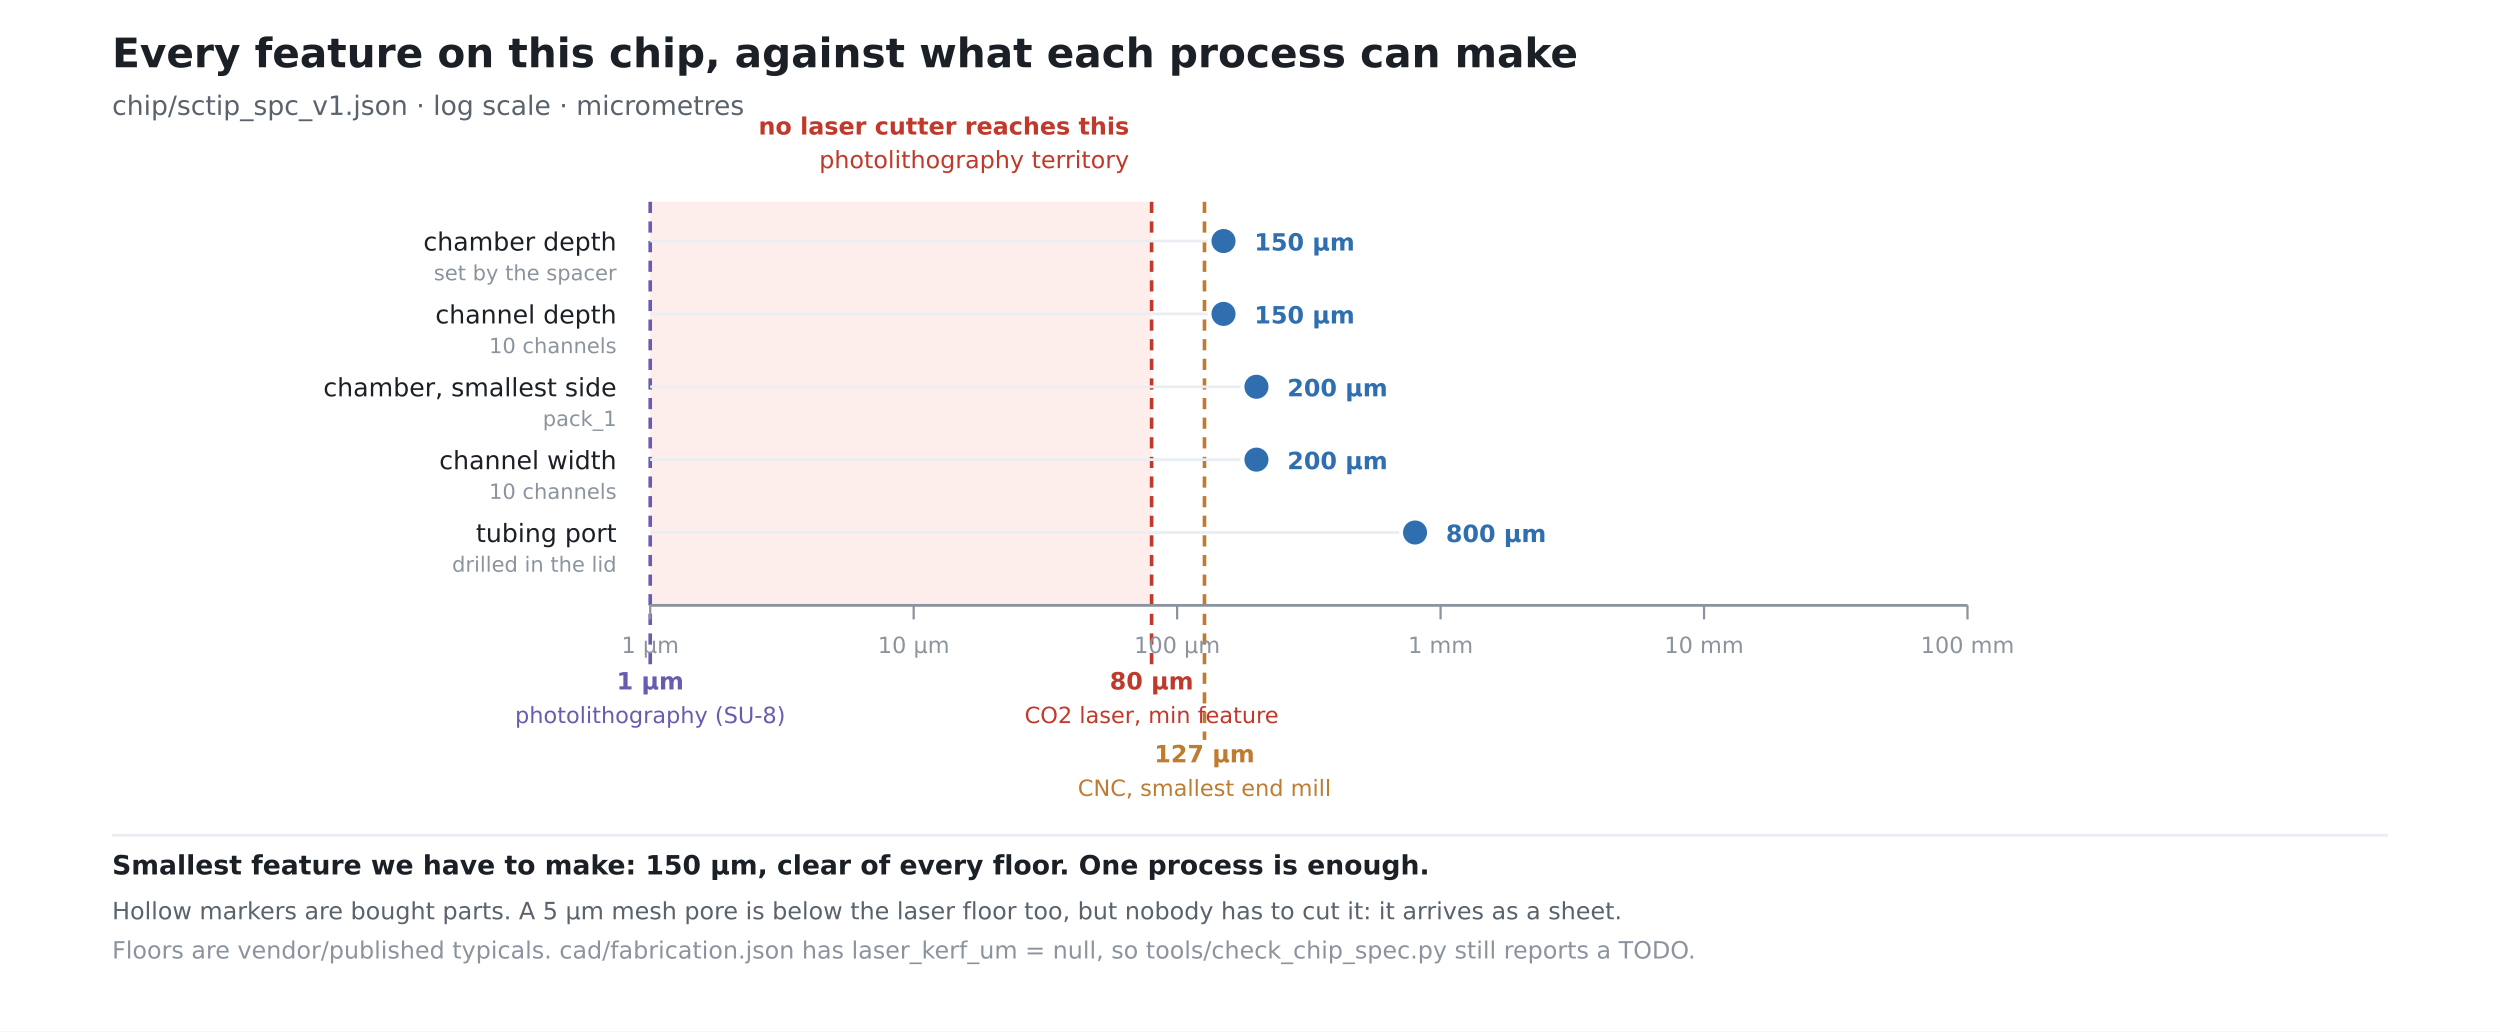
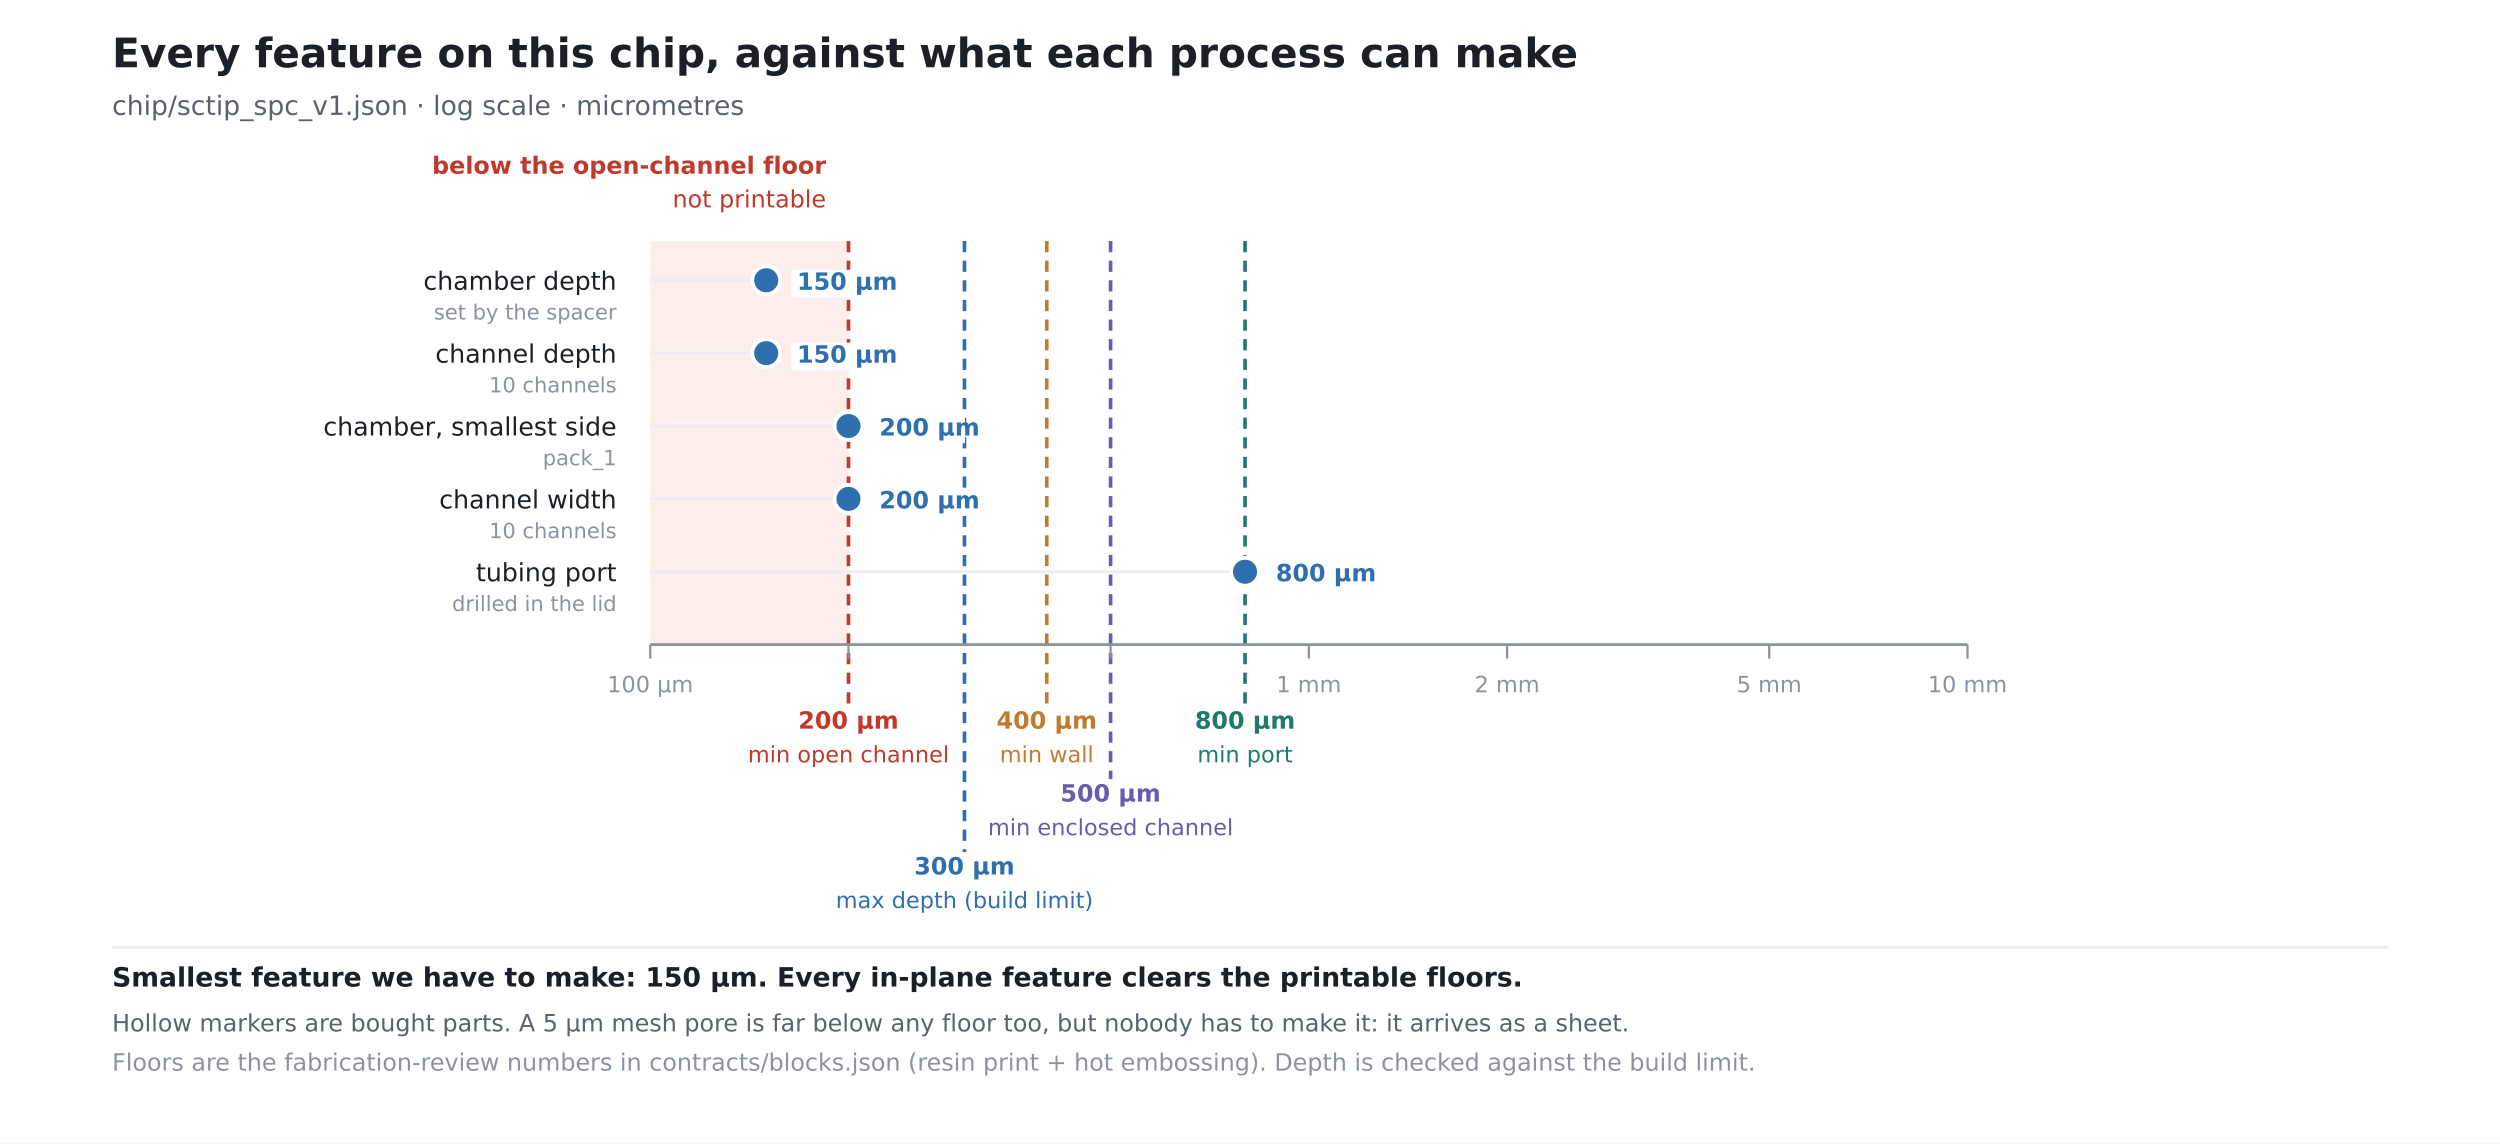
- <svg xmlns="http://www.w3.org/2000/svg" width="892" height="368" viewBox="0 0 892 368" role="img" aria-label="sctip_spc_v1: feature sizes against the process floors">
-   <rect width="892" height="368" fill="#ffffff" />
+ <svg xmlns="http://www.w3.org/2000/svg" width="892" height="408" viewBox="0 0 892 408" role="img" aria-label="sctip_spc_v1: feature sizes against the process floors">
+   <rect width="892" height="408" fill="#ffffff" />
  <text x="40" y="24" font-family="DejaVu Sans, Helvetica, Arial, sans-serif" font-size="14.5" fill="#1b2026" text-anchor="start" font-weight="bold">Every feature on this chip, against what each process can make</text>
  <text x="40" y="41" font-family="DejaVu Sans, Helvetica, Arial, sans-serif" font-size="9.5" fill="#5a636d" text-anchor="start">chip/sctip_spc_v1.json   ·   log scale   ·   micrometres</text>
-   <rect x="232" y="72" width="178.89" height="144" fill="#fdeeec" stroke="none" />
-   <text x="402.89" y="48" font-family="DejaVu Sans, Helvetica, Arial, sans-serif" font-size="8.5" fill="#c0392b" text-anchor="end" font-weight="bold">no laser cutter reaches this</text>
-   <text x="402.89" y="60" font-family="DejaVu Sans, Helvetica, Arial, sans-serif" font-size="8.5" fill="#c0392b" text-anchor="end">photolithography territory</text>
-   <line x1="232" y1="72" x2="232" y2="238" stroke="#6b5bb0" stroke-width="1.3" stroke-dasharray="4 3" />
-   <text x="232" y="246" font-family="DejaVu Sans, Helvetica, Arial, sans-serif" font-size="8.5" fill="#6b5bb0" text-anchor="middle" font-weight="bold">1 µm</text>
-   <text x="232" y="258" font-family="DejaVu Sans, Helvetica, Arial, sans-serif" font-size="8" fill="#6b5bb0" text-anchor="middle">photolithography (SU-8)</text>
-   <line x1="410.89" y1="72" x2="410.89" y2="238" stroke="#c0392b" stroke-width="1.3" stroke-dasharray="4 3" />
-   <text x="410.89" y="246" font-family="DejaVu Sans, Helvetica, Arial, sans-serif" font-size="8.5" fill="#c0392b" text-anchor="middle" font-weight="bold">80 µm</text>
-   <text x="410.89" y="258" font-family="DejaVu Sans, Helvetica, Arial, sans-serif" font-size="8" fill="#c0392b" text-anchor="middle">CO2 laser, min feature</text>
-   <line x1="429.76" y1="72" x2="429.76" y2="264" stroke="#bf7b2f" stroke-width="1.3" stroke-dasharray="4 3" />
-   <text x="429.76" y="272" font-family="DejaVu Sans, Helvetica, Arial, sans-serif" font-size="8.5" fill="#bf7b2f" text-anchor="middle" font-weight="bold">127 µm</text>
-   <text x="429.76" y="284" font-family="DejaVu Sans, Helvetica, Arial, sans-serif" font-size="8" fill="#bf7b2f" text-anchor="middle">CNC, smallest end mill</text>
-   <line x1="232" y1="216" x2="232" y2="221" stroke="#8b949e" stroke-width="0.8" />
-   <text x="232" y="233" font-family="DejaVu Sans, Helvetica, Arial, sans-serif" font-size="8" fill="#8b949e" text-anchor="middle">1 µm</text>
-   <line x1="326" y1="216" x2="326" y2="221" stroke="#8b949e" stroke-width="0.8" />
-   <text x="326" y="233" font-family="DejaVu Sans, Helvetica, Arial, sans-serif" font-size="8" fill="#8b949e" text-anchor="middle">10 µm</text>
-   <line x1="420" y1="216" x2="420" y2="221" stroke="#8b949e" stroke-width="0.8" />
-   <text x="420" y="233" font-family="DejaVu Sans, Helvetica, Arial, sans-serif" font-size="8" fill="#8b949e" text-anchor="middle">100 µm</text>
-   <line x1="514" y1="216" x2="514" y2="221" stroke="#8b949e" stroke-width="0.8" />
-   <text x="514" y="233" font-family="DejaVu Sans, Helvetica, Arial, sans-serif" font-size="8" fill="#8b949e" text-anchor="middle">1 mm</text>
-   <line x1="608" y1="216" x2="608" y2="221" stroke="#8b949e" stroke-width="0.8" />
-   <text x="608" y="233" font-family="DejaVu Sans, Helvetica, Arial, sans-serif" font-size="8" fill="#8b949e" text-anchor="middle">10 mm</text>
-   <line x1="702" y1="216" x2="702" y2="221" stroke="#8b949e" stroke-width="0.8" />
-   <text x="702" y="233" font-family="DejaVu Sans, Helvetica, Arial, sans-serif" font-size="8" fill="#8b949e" text-anchor="middle">100 mm</text>
-   <line x1="232" y1="216" x2="702" y2="216" stroke="#8b949e" stroke-width="1" />
-   <line x1="232" y1="86" x2="436.55" y2="86" stroke="#eaeef2" stroke-width="1" />
-   <circle cx="436.55" cy="86" r="5" fill="#2f6fb0" stroke="#ffffff" stroke-width="1.4" />
-   <text x="220" y="89.4" font-family="DejaVu Sans, Helvetica, Arial, sans-serif" font-size="9" fill="#1b2026" text-anchor="end">chamber depth</text>
-   <text x="220" y="100" font-family="DejaVu Sans, Helvetica, Arial, sans-serif" font-size="7.5" fill="#8b949e" text-anchor="end">set by the spacer</text>
-   <text x="447.55" y="89.4" font-family="DejaVu Sans, Helvetica, Arial, sans-serif" font-size="8.5" fill="#2f6fb0" text-anchor="start" font-weight="bold">150 µm</text>
-   <line x1="232" y1="112" x2="436.55" y2="112" stroke="#eaeef2" stroke-width="1" />
-   <circle cx="436.55" cy="112" r="5" fill="#2f6fb0" stroke="#ffffff" stroke-width="1.4" />
-   <text x="220" y="115.4" font-family="DejaVu Sans, Helvetica, Arial, sans-serif" font-size="9" fill="#1b2026" text-anchor="end">channel depth</text>
-   <text x="220" y="126" font-family="DejaVu Sans, Helvetica, Arial, sans-serif" font-size="7.5" fill="#8b949e" text-anchor="end">10 channels</text>
-   <text x="447.55" y="115.4" font-family="DejaVu Sans, Helvetica, Arial, sans-serif" font-size="8.5" fill="#2f6fb0" text-anchor="start" font-weight="bold">150 µm</text>
-   <line x1="232" y1="138" x2="448.3" y2="138" stroke="#eaeef2" stroke-width="1" />
-   <circle cx="448.3" cy="138" r="5" fill="#2f6fb0" stroke="#ffffff" stroke-width="1.4" />
-   <text x="220" y="141.4" font-family="DejaVu Sans, Helvetica, Arial, sans-serif" font-size="9" fill="#1b2026" text-anchor="end">chamber, smallest side</text>
-   <text x="220" y="152" font-family="DejaVu Sans, Helvetica, Arial, sans-serif" font-size="7.5" fill="#8b949e" text-anchor="end">pack_1</text>
-   <text x="459.3" y="141.4" font-family="DejaVu Sans, Helvetica, Arial, sans-serif" font-size="8.5" fill="#2f6fb0" text-anchor="start" font-weight="bold">200 µm</text>
-   <line x1="232" y1="164" x2="448.3" y2="164" stroke="#eaeef2" stroke-width="1" />
-   <circle cx="448.3" cy="164" r="5" fill="#2f6fb0" stroke="#ffffff" stroke-width="1.4" />
-   <text x="220" y="167.4" font-family="DejaVu Sans, Helvetica, Arial, sans-serif" font-size="9" fill="#1b2026" text-anchor="end">channel width</text>
-   <text x="220" y="178" font-family="DejaVu Sans, Helvetica, Arial, sans-serif" font-size="7.5" fill="#8b949e" text-anchor="end">10 channels</text>
-   <text x="459.3" y="167.4" font-family="DejaVu Sans, Helvetica, Arial, sans-serif" font-size="8.5" fill="#2f6fb0" text-anchor="start" font-weight="bold">200 µm</text>
-   <line x1="232" y1="190" x2="504.89" y2="190" stroke="#eaeef2" stroke-width="1" />
-   <circle cx="504.89" cy="190" r="5" fill="#2f6fb0" stroke="#ffffff" stroke-width="1.4" />
-   <text x="220" y="193.4" font-family="DejaVu Sans, Helvetica, Arial, sans-serif" font-size="9" fill="#1b2026" text-anchor="end">tubing port</text>
-   <text x="220" y="204" font-family="DejaVu Sans, Helvetica, Arial, sans-serif" font-size="7.5" fill="#8b949e" text-anchor="end">drilled in the lid</text>
-   <text x="515.89" y="193.4" font-family="DejaVu Sans, Helvetica, Arial, sans-serif" font-size="8.5" fill="#2f6fb0" text-anchor="start" font-weight="bold">800 µm</text>
-   <line x1="40" y1="298" x2="852" y2="298" stroke="#eaeef2" stroke-width="1" />
-   <text x="40" y="312" font-family="DejaVu Sans, Helvetica, Arial, sans-serif" font-size="9.5" fill="#1b2026" text-anchor="start" font-weight="bold">Smallest feature we have to make: 150 µm, clear of every floor. One process is enough.</text>
-   <text x="40" y="328" font-family="DejaVu Sans, Helvetica, Arial, sans-serif" font-size="8.5" fill="#5a636d" text-anchor="start">Hollow markers are bought parts. A 5 µm mesh pore is below the laser floor too, but nobody has to cut it: it arrives as a sheet.</text>
-   <text x="40" y="342" font-family="DejaVu Sans, Helvetica, Arial, sans-serif" font-size="8.5" fill="#8b949e" text-anchor="start">Floors are vendor/published typicals. cad/fabrication.json has laser_kerf_um = null, so tools/check_chip_spec.py still reports a TODO.</text>
+   <rect x="232" y="86" width="70.74" height="144" fill="#fdeeec" stroke="none" />
+   <text x="294.74" y="62" font-family="DejaVu Sans, Helvetica, Arial, sans-serif" font-size="8.5" fill="#c0392b" text-anchor="end" font-weight="bold">below the open-channel floor</text>
+   <text x="294.74" y="74" font-family="DejaVu Sans, Helvetica, Arial, sans-serif" font-size="8.5" fill="#c0392b" text-anchor="end">not printable</text>
+   <line x1="302.74" y1="86" x2="302.74" y2="252" stroke="#c0392b" stroke-width="1.3" stroke-dasharray="4 3" />
+   <text x="302.74" y="260" font-family="DejaVu Sans, Helvetica, Arial, sans-serif" font-size="8.5" fill="#c0392b" text-anchor="middle" font-weight="bold">200 µm</text>
+   <text x="302.74" y="272" font-family="DejaVu Sans, Helvetica, Arial, sans-serif" font-size="8" fill="#c0392b" text-anchor="middle">min open channel</text>
+   <line x1="373.48" y1="86" x2="373.48" y2="252" stroke="#bf7b2f" stroke-width="1.3" stroke-dasharray="4 3" />
+   <text x="373.48" y="260" font-family="DejaVu Sans, Helvetica, Arial, sans-serif" font-size="8.5" fill="#bf7b2f" text-anchor="middle" font-weight="bold">400 µm</text>
+   <text x="373.48" y="272" font-family="DejaVu Sans, Helvetica, Arial, sans-serif" font-size="8" fill="#bf7b2f" text-anchor="middle">min wall</text>
+   <line x1="396.26" y1="86" x2="396.26" y2="278" stroke="#6b5bb0" stroke-width="1.3" stroke-dasharray="4 3" />
+   <text x="396.26" y="286" font-family="DejaVu Sans, Helvetica, Arial, sans-serif" font-size="8.5" fill="#6b5bb0" text-anchor="middle" font-weight="bold">500 µm</text>
+   <text x="396.26" y="298" font-family="DejaVu Sans, Helvetica, Arial, sans-serif" font-size="8" fill="#6b5bb0" text-anchor="middle">min enclosed channel</text>
+   <line x1="444.23" y1="86" x2="444.23" y2="252" stroke="#1f7a6d" stroke-width="1.3" stroke-dasharray="4 3" />
+   <text x="444.23" y="260" font-family="DejaVu Sans, Helvetica, Arial, sans-serif" font-size="8.5" fill="#1f7a6d" text-anchor="middle" font-weight="bold">800 µm</text>
+   <text x="444.23" y="272" font-family="DejaVu Sans, Helvetica, Arial, sans-serif" font-size="8" fill="#1f7a6d" text-anchor="middle">min port</text>
+   <line x1="344.12" y1="86" x2="344.12" y2="304" stroke="#2f6fb0" stroke-width="1.3" stroke-dasharray="4 3" />
+   <text x="344.12" y="312" font-family="DejaVu Sans, Helvetica, Arial, sans-serif" font-size="8.5" fill="#2f6fb0" text-anchor="middle" font-weight="bold">300 µm</text>
+   <text x="344.12" y="324" font-family="DejaVu Sans, Helvetica, Arial, sans-serif" font-size="8" fill="#2f6fb0" text-anchor="middle">max depth (build limit)</text>
+   <line x1="232" y1="230" x2="232" y2="235" stroke="#8b949e" stroke-width="0.8" />
+   <text x="232" y="247" font-family="DejaVu Sans, Helvetica, Arial, sans-serif" font-size="8" fill="#8b949e" text-anchor="middle">100 µm</text>
+   <line x1="302.74" y1="230" x2="302.74" y2="235" stroke="#8b949e" stroke-width="0.8" />
+   <line x1="396.26" y1="230" x2="396.26" y2="235" stroke="#8b949e" stroke-width="0.8" />
+   <line x1="467" y1="230" x2="467" y2="235" stroke="#8b949e" stroke-width="0.8" />
+   <text x="467" y="247" font-family="DejaVu Sans, Helvetica, Arial, sans-serif" font-size="8" fill="#8b949e" text-anchor="middle">1 mm</text>
+   <line x1="537.74" y1="230" x2="537.74" y2="235" stroke="#8b949e" stroke-width="0.8" />
+   <text x="537.74" y="247" font-family="DejaVu Sans, Helvetica, Arial, sans-serif" font-size="8" fill="#8b949e" text-anchor="middle">2 mm</text>
+   <line x1="631.26" y1="230" x2="631.26" y2="235" stroke="#8b949e" stroke-width="0.8" />
+   <text x="631.26" y="247" font-family="DejaVu Sans, Helvetica, Arial, sans-serif" font-size="8" fill="#8b949e" text-anchor="middle">5 mm</text>
+   <line x1="702" y1="230" x2="702" y2="235" stroke="#8b949e" stroke-width="0.8" />
+   <text x="702" y="247" font-family="DejaVu Sans, Helvetica, Arial, sans-serif" font-size="8" fill="#8b949e" text-anchor="middle">10 mm</text>
+   <line x1="232" y1="230" x2="702" y2="230" stroke="#8b949e" stroke-width="1" />
+   <line x1="232" y1="100" x2="273.38" y2="100" stroke="#eaeef2" stroke-width="1" />
+   <circle cx="273.38" cy="100" r="5" fill="#2f6fb0" stroke="#ffffff" stroke-width="1.4" />
+   <text x="220" y="103.4" font-family="DejaVu Sans, Helvetica, Arial, sans-serif" font-size="9" fill="#1b2026" text-anchor="end">chamber depth</text>
+   <text x="220" y="114" font-family="DejaVu Sans, Helvetica, Arial, sans-serif" font-size="7.5" fill="#8b949e" text-anchor="end">set by the spacer</text>
+   <rect x="282.38" y="96.26" width="32.56" height="9.86" fill="#ffffff" stroke="none" />
+   <text x="284.38" y="103.4" font-family="DejaVu Sans, Helvetica, Arial, sans-serif" font-size="8.5" fill="#2f6fb0" text-anchor="start" font-weight="bold">150 µm</text>
+   <line x1="232" y1="126" x2="273.38" y2="126" stroke="#eaeef2" stroke-width="1" />
+   <circle cx="273.38" cy="126" r="5" fill="#2f6fb0" stroke="#ffffff" stroke-width="1.4" />
+   <text x="220" y="129.4" font-family="DejaVu Sans, Helvetica, Arial, sans-serif" font-size="9" fill="#1b2026" text-anchor="end">channel depth</text>
+   <text x="220" y="140" font-family="DejaVu Sans, Helvetica, Arial, sans-serif" font-size="7.5" fill="#8b949e" text-anchor="end">10 channels</text>
+   <rect x="282.38" y="122.26" width="32.56" height="9.86" fill="#ffffff" stroke="none" />
+   <text x="284.38" y="129.4" font-family="DejaVu Sans, Helvetica, Arial, sans-serif" font-size="8.5" fill="#2f6fb0" text-anchor="start" font-weight="bold">150 µm</text>
+   <line x1="232" y1="152" x2="302.74" y2="152" stroke="#eaeef2" stroke-width="1" />
+   <circle cx="302.74" cy="152" r="5" fill="#2f6fb0" stroke="#ffffff" stroke-width="1.4" />
+   <text x="220" y="155.4" font-family="DejaVu Sans, Helvetica, Arial, sans-serif" font-size="9" fill="#1b2026" text-anchor="end">chamber, smallest side</text>
+   <text x="220" y="166" font-family="DejaVu Sans, Helvetica, Arial, sans-serif" font-size="7.5" fill="#8b949e" text-anchor="end">pack_1</text>
+   <rect x="311.74" y="148.26" width="32.56" height="9.86" fill="#ffffff" stroke="none" />
+   <text x="313.74" y="155.4" font-family="DejaVu Sans, Helvetica, Arial, sans-serif" font-size="8.5" fill="#2f6fb0" text-anchor="start" font-weight="bold">200 µm</text>
+   <line x1="232" y1="178" x2="302.74" y2="178" stroke="#eaeef2" stroke-width="1" />
+   <circle cx="302.74" cy="178" r="5" fill="#2f6fb0" stroke="#ffffff" stroke-width="1.4" />
+   <text x="220" y="181.4" font-family="DejaVu Sans, Helvetica, Arial, sans-serif" font-size="9" fill="#1b2026" text-anchor="end">channel width</text>
+   <text x="220" y="192" font-family="DejaVu Sans, Helvetica, Arial, sans-serif" font-size="7.5" fill="#8b949e" text-anchor="end">10 channels</text>
+   <rect x="311.74" y="174.26" width="32.56" height="9.86" fill="#ffffff" stroke="none" />
+   <text x="313.74" y="181.4" font-family="DejaVu Sans, Helvetica, Arial, sans-serif" font-size="8.5" fill="#2f6fb0" text-anchor="start" font-weight="bold">200 µm</text>
+   <line x1="232" y1="204" x2="444.23" y2="204" stroke="#eaeef2" stroke-width="1" />
+   <circle cx="444.23" cy="204" r="5" fill="#2f6fb0" stroke="#ffffff" stroke-width="1.4" />
+   <text x="220" y="207.4" font-family="DejaVu Sans, Helvetica, Arial, sans-serif" font-size="9" fill="#1b2026" text-anchor="end">tubing port</text>
+   <text x="220" y="218" font-family="DejaVu Sans, Helvetica, Arial, sans-serif" font-size="7.5" fill="#8b949e" text-anchor="end">drilled in the lid</text>
+   <rect x="453.23" y="200.26" width="32.56" height="9.86" fill="#ffffff" stroke="none" />
+   <text x="455.23" y="207.4" font-family="DejaVu Sans, Helvetica, Arial, sans-serif" font-size="8.5" fill="#2f6fb0" text-anchor="start" font-weight="bold">800 µm</text>
+   <line x1="40" y1="338" x2="852" y2="338" stroke="#eaeef2" stroke-width="1" />
+   <text x="40" y="352" font-family="DejaVu Sans, Helvetica, Arial, sans-serif" font-size="9.5" fill="#1b2026" text-anchor="start" font-weight="bold">Smallest feature we have to make: 150 µm. Every in-plane feature clears the printable floors.</text>
+   <text x="40" y="368" font-family="DejaVu Sans, Helvetica, Arial, sans-serif" font-size="8.5" fill="#5a636d" text-anchor="start">Hollow markers are bought parts. A 5 µm mesh pore is far below any floor too, but nobody has to make it: it arrives as a sheet.</text>
+   <text x="40" y="382" font-family="DejaVu Sans, Helvetica, Arial, sans-serif" font-size="8.5" fill="#8b949e" text-anchor="start">Floors are the fabrication-review numbers in contracts/blocks.json (resin print + hot embossing). Depth is checked against the build limit.</text>
</svg>
